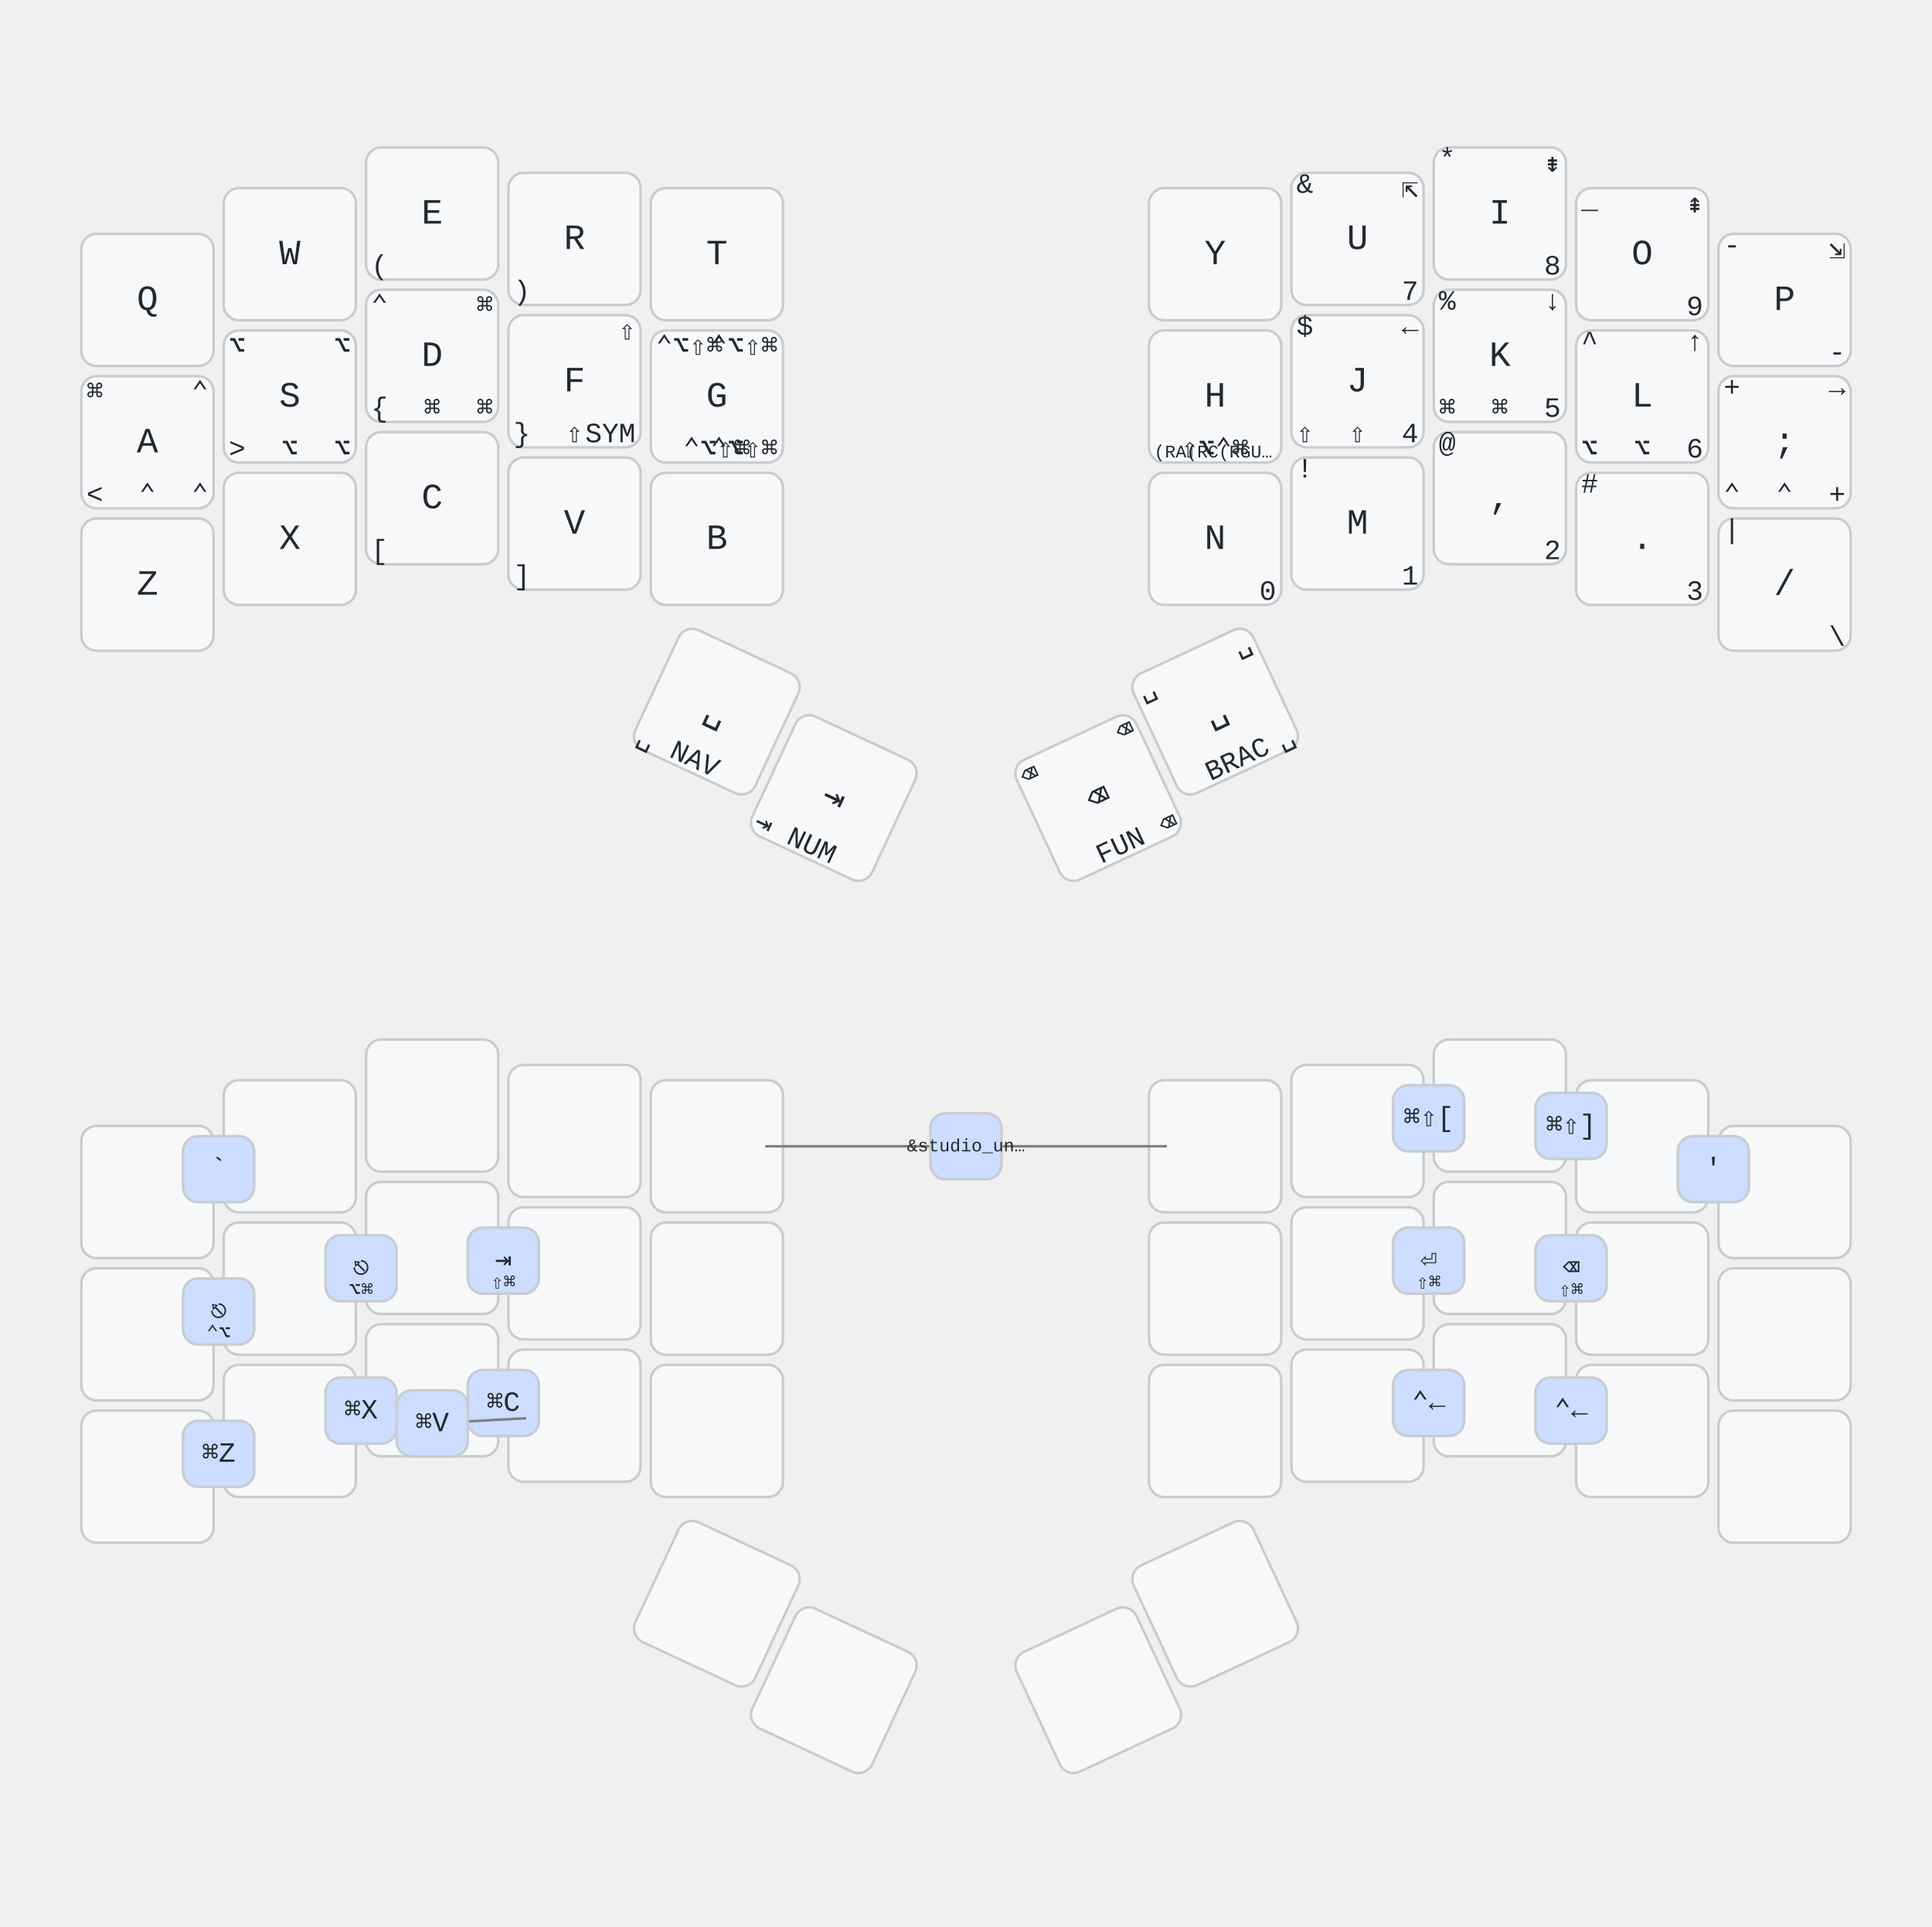
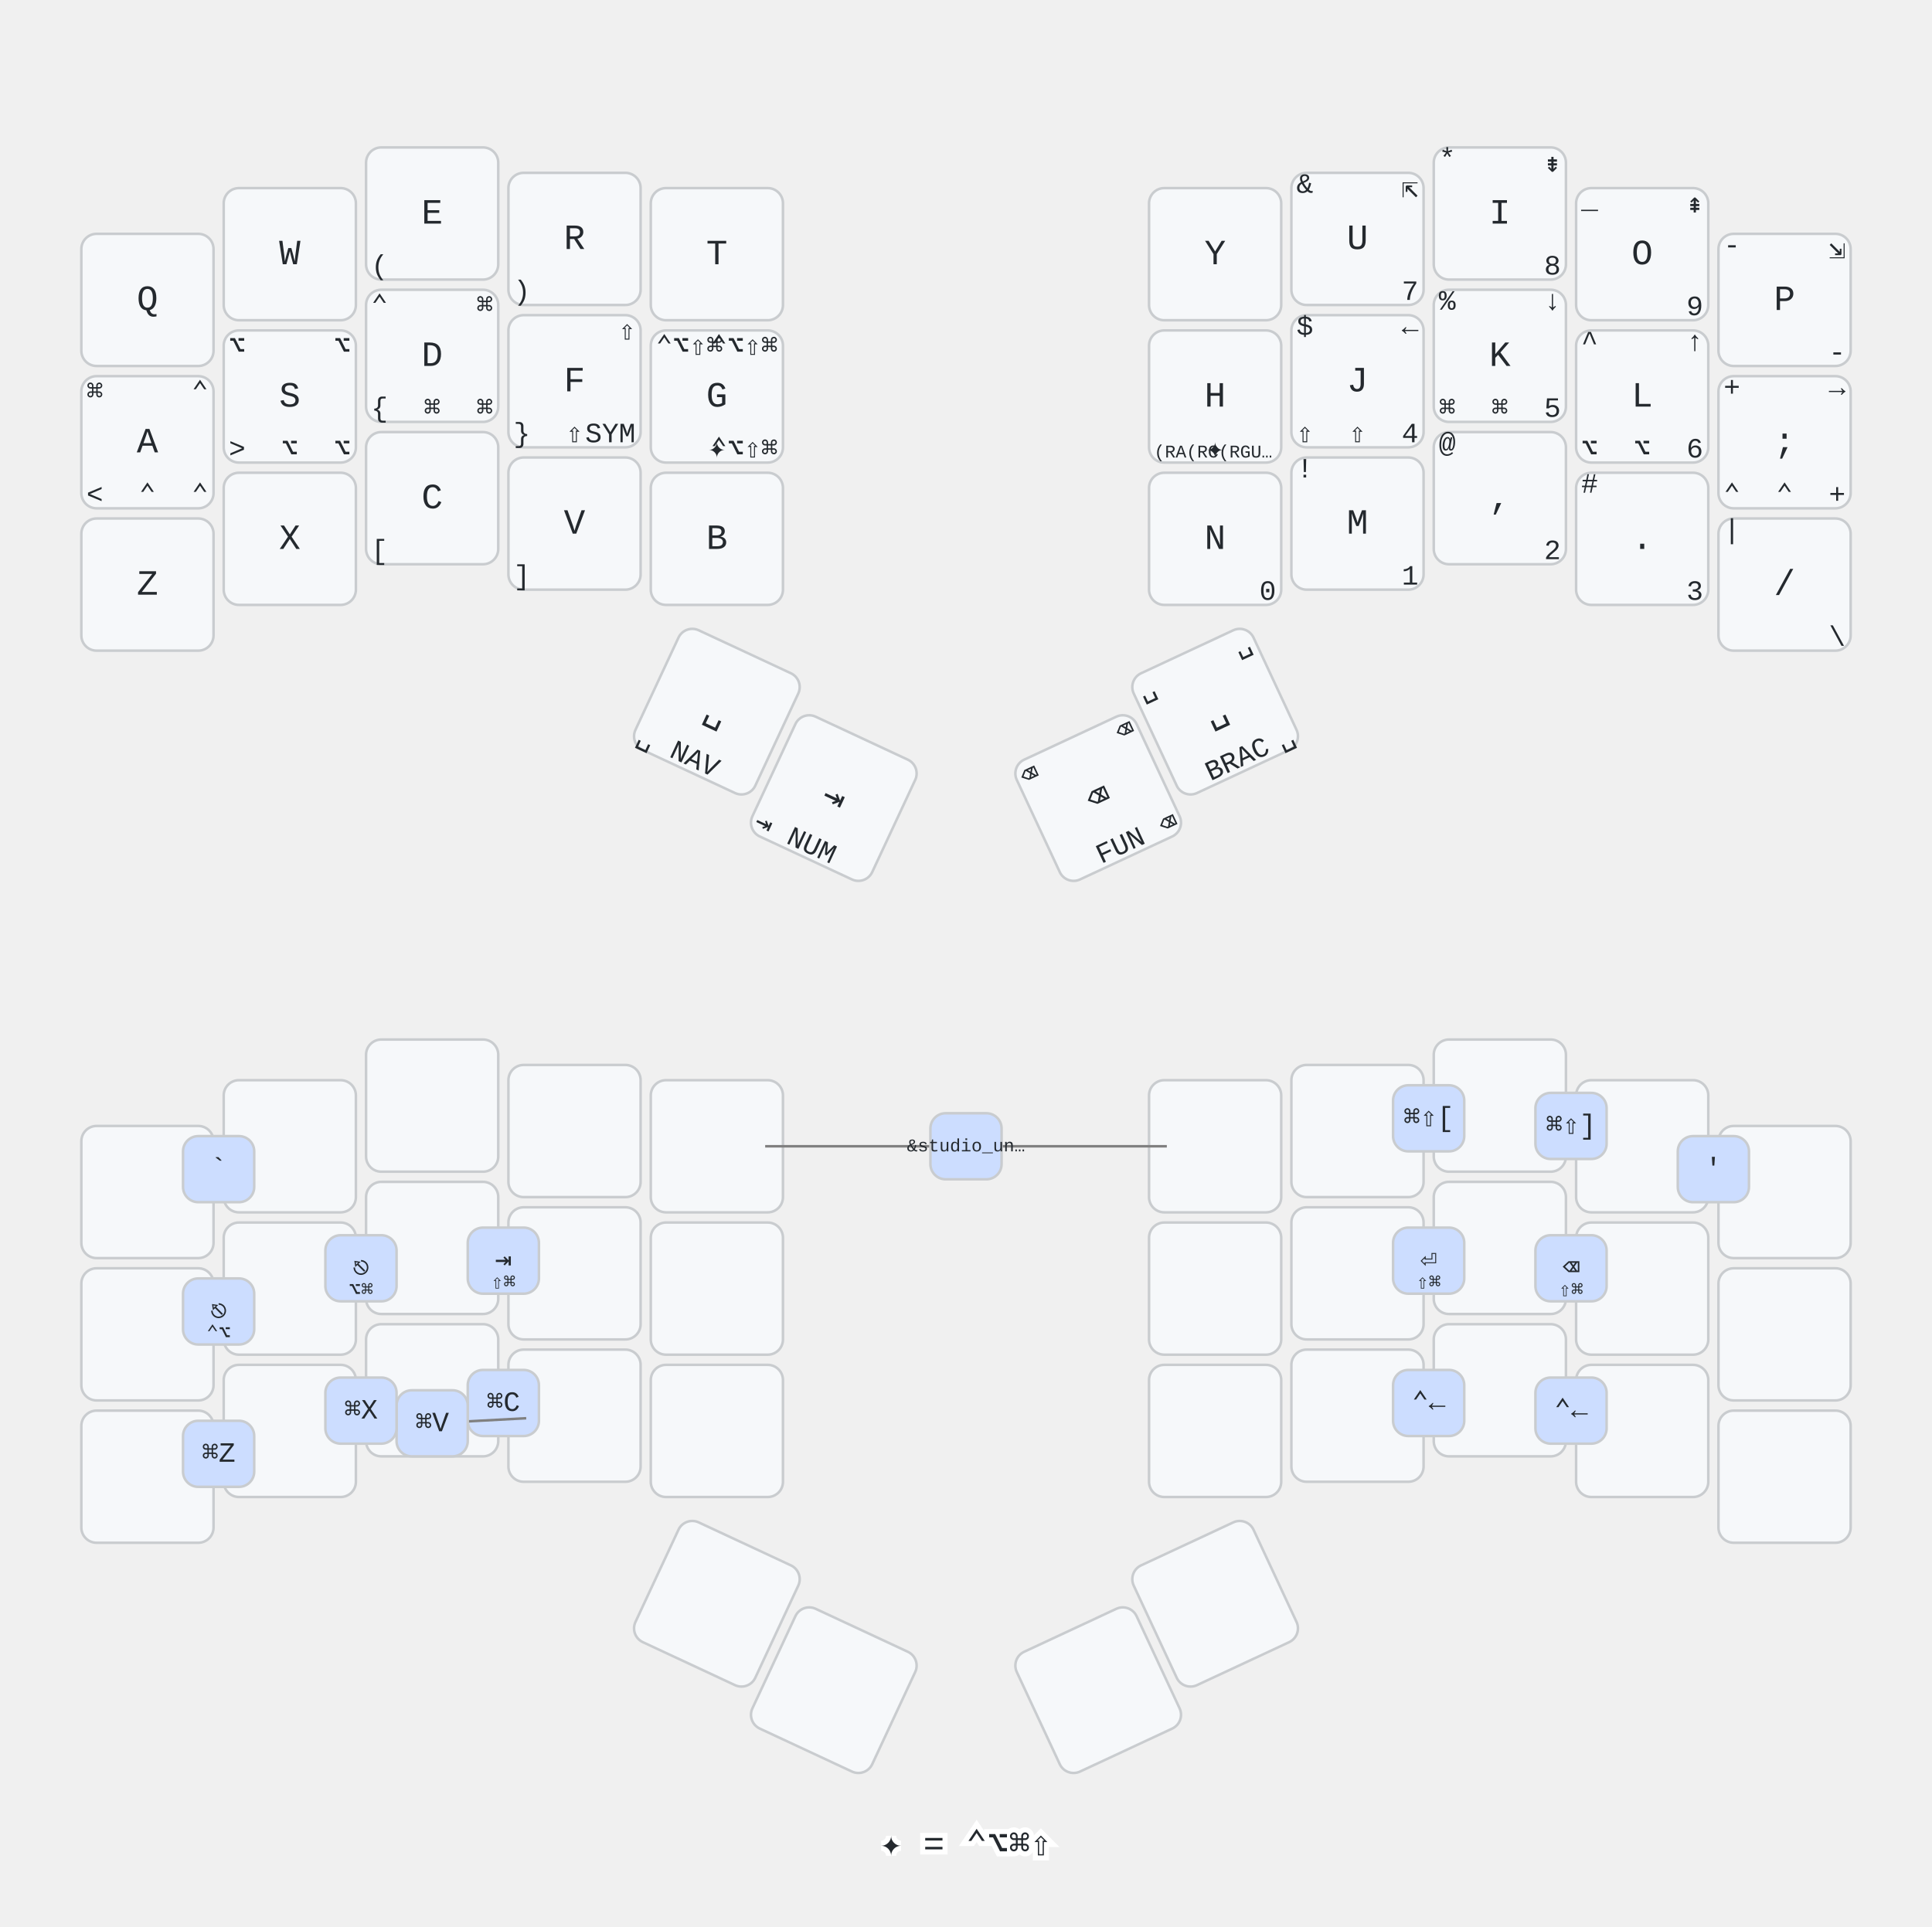
<svg xmlns="http://www.w3.org/2000/svg" width="760" height="758" viewBox="0 0 760 758" class="keymap">
  <style>/* inherit to force styles through use tags */
svg path {
    fill: inherit;
}

/* font and background color specifications */
svg.keymap {
    font-family: SFMono-Regular,Consolas,Liberation Mono,Menlo,monospace;
    font-size: 14px;
    font-kerning: normal;
    text-rendering: optimizeLegibility;
    fill: #24292e;
}

/* default key styling */
rect.key {
    fill: #f6f8fa;
}

rect.key, rect.combo {
    stroke: #c9cccf;
    stroke-width: 1;
}

/* default key side styling, only used is draw_key_sides is set */
rect.side {
    filter: brightness(90%);
}

/* color accent for combo boxes */
rect.combo, rect.combo-separate {
    fill: #cdf;
}

/* color accent for held keys */
rect.held, rect.combo.held {
    fill: #fdd;
}

/* color accent for ghost (optional) keys */
rect.ghost, rect.combo.ghost {
    stroke-dasharray: 4, 4;
    stroke-width: 2;
}

text {
    text-anchor: middle;
    dominant-baseline: middle;
}

/* styling for layer labels */
text.label {
    font-weight: bold;
    text-anchor: start;
    stroke: white;
    stroke-width: 4;
    paint-order: stroke;
}

/* styling for optional footer */
text.footer {
    text-anchor: end;
    dominant-baseline: auto;
    stroke: white;
    stroke-width: 4;
    paint-order: stroke;
}

/* styling for combo tap, and key non-tap label text */
text.combo, text.hold, text.shifted, text.left, text.right, text.tl, text.tr, text.bl, text.br {
    font-size: 11px;
}

text.hold, text.bl, text.br {
    text-anchor: middle;
    dominant-baseline: auto;
}

text.shifted, text.tl, text.tr {
    text-anchor: middle;
    dominant-baseline: hanging;
}

text.left, text.tl, text.bl {
    text-anchor: start;
}

text.right, text.tr, text.br {
    text-anchor: end;
}

text.layer-activator {
    text-decoration: underline;
}

/* styling for hold/shifted label text in combo box */
text.combo.hold, text.combo.shifted, text.combo.left, text.combo.right {
    font-size: 8px;
}

/* lighter symbol for transparent keys */
text.trans {
    fill: #7b7e81;
}

/* styling for combo dendrons */
path.combo {
    stroke-width: 1;
    stroke: gray;
    fill: none;
}

/* Start Tabler Icons Cleanup */
/* cannot use height/width with glyphs */
.icon-tabler &gt; path {
    fill: inherit;
    stroke: inherit;
    stroke-width: 2;
}
/* hide tabler's default box */
.icon-tabler &gt; path[stroke="none"][fill="none"] {
    visibility: hidden;
}
/* End Tabler Icons Cleanup */
+ 
+ text.footer { text-anchor: middle; }
</style>
  <g transform="translate(30, 0)" class="layer-BASE">
    <g transform="translate(0, 56)">
      <g transform="translate(28, 62)" class="key keypos-0">
        <rect rx="6" ry="6" x="-26" y="-26" width="52" height="52" class="key" />
        <text x="0" y="0" class="key tap">Q</text>
      </g>
      <g transform="translate(84, 44)" class="key keypos-1">
        <rect rx="6" ry="6" x="-26" y="-26" width="52" height="52" class="key" />
        <text x="0" y="0" class="key tap">W</text>
      </g>
      <g transform="translate(140, 28)" class="key keypos-2">
        <rect rx="6" ry="6" x="-26" y="-26" width="52" height="52" class="key" />
        <text x="0" y="0" class="key tap">E</text>
        <text x="-24" y="24" class="key bl">(</text>
      </g>
      <g transform="translate(196, 38)" class="key keypos-3">
        <rect rx="6" ry="6" x="-26" y="-26" width="52" height="52" class="key" />
        <text x="0" y="0" class="key tap">R</text>
        <text x="-24" y="24" class="key bl">)</text>
      </g>
      <g transform="translate(252, 44)" class="key keypos-4">
        <rect rx="6" ry="6" x="-26" y="-26" width="52" height="52" class="key" />
        <text x="0" y="0" class="key tap">T</text>
      </g>
      <g transform="translate(448, 44)" class="key keypos-5">
        <rect rx="6" ry="6" x="-26" y="-26" width="52" height="52" class="key" />
        <text x="0" y="0" class="key tap">Y</text>
      </g>
      <g transform="translate(504, 38)" class="key keypos-6">
        <rect rx="6" ry="6" x="-26" y="-26" width="52" height="52" class="key" />
        <text x="0" y="0" class="key tap">U</text>
        <text x="-24" y="-24" class="key tl">&amp;</text>
        <text x="24" y="-24" class="key tr">⇱</text>
        <text x="24" y="24" class="key br">7</text>
      </g>
      <g transform="translate(560, 28)" class="key keypos-7">
        <rect rx="6" ry="6" x="-26" y="-26" width="52" height="52" class="key" />
        <text x="0" y="0" class="key tap">I</text>
        <text x="-24" y="-24" class="key tl">*</text>
        <text x="24" y="-24" class="key tr">⇟</text>
        <text x="24" y="24" class="key br">8</text>
      </g>
      <g transform="translate(616, 44)" class="key keypos-8">
        <rect rx="6" ry="6" x="-26" y="-26" width="52" height="52" class="key" />
        <text x="0" y="0" class="key tap">O</text>
        <text x="-24" y="-24" class="key tl">_</text>
        <text x="24" y="-24" class="key tr">⇞</text>
        <text x="24" y="24" class="key br">9</text>
      </g>
      <g transform="translate(672, 62)" class="key keypos-9">
        <rect rx="6" ry="6" x="-26" y="-26" width="52" height="52" class="key" />
        <text x="0" y="0" class="key tap">P</text>
        <text x="-24" y="-24" class="key tl">-</text>
        <text x="24" y="-24" class="key tr">⇲</text>
        <text x="24" y="24" class="key br">-</text>
      </g>
      <g transform="translate(28, 118)" class="key keypos-10">
        <rect rx="6" ry="6" x="-26" y="-26" width="52" height="52" class="key" />
        <text x="0" y="0" class="key tap">A</text>
        <text x="0" y="24" class="key hold">⌃</text>
        <text x="-24" y="-24" class="key tl">⌘</text>
        <text x="24" y="-24" class="key tr">⌃</text>
        <text x="-24" y="24" class="key bl">&lt;</text>
        <text x="24" y="24" class="key br">⌃</text>
      </g>
      <g transform="translate(84, 100)" class="key keypos-11">
        <rect rx="6" ry="6" x="-26" y="-26" width="52" height="52" class="key" />
        <text x="0" y="0" class="key tap">S</text>
        <text x="0" y="24" class="key hold">⌥</text>
        <text x="-24" y="-24" class="key tl">⌥</text>
        <text x="24" y="-24" class="key tr">⌥</text>
        <text x="-24" y="24" class="key bl">&gt;</text>
        <text x="24" y="24" class="key br">⌥</text>
      </g>
      <g transform="translate(140, 84)" class="key keypos-12">
        <rect rx="6" ry="6" x="-26" y="-26" width="52" height="52" class="key" />
        <text x="0" y="0" class="key tap">D</text>
        <text x="0" y="24" class="key hold">⌘</text>
        <text x="-24" y="-24" class="key tl">⌃</text>
        <text x="24" y="-24" class="key tr">⌘</text>
        <text x="-24" y="24" class="key bl">{</text>
        <text x="24" y="24" class="key br">⌘</text>
      </g>
      <g transform="translate(196, 94)" class="key keypos-13">
        <rect rx="6" ry="6" x="-26" y="-26" width="52" height="52" class="key" />
        <text x="0" y="0" class="key tap">F</text>
        <text x="0" y="24" class="key hold">⇧</text>
        <text x="24" y="-24" class="key tr">⇧</text>
        <text x="-24" y="24" class="key bl">}</text>
        <text x="24" y="24" class="key br">SYM</text>
      </g>
      <g transform="translate(252, 100)" class="key keypos-14">
        <rect rx="6" ry="6" x="-26" y="-26" width="52" height="52" class="key" />
        <text x="0" y="0" class="key tap">G</text>
-         <text x="0" y="24" class="key hold">⌃⌥⇧⌘</text>
+         <text x="0" y="24" class="key hold">✦</text>
        <text x="-24" y="-24" class="key tl">⌃⌥⇧⌘</text>
        <text x="24" y="-24" class="key tr">⌃⌥⇧⌘</text>
        <text x="24" y="24" class="key br">⌃⌥⇧⌘</text>
      </g>
      <g transform="translate(448, 100)" class="key keypos-15">
        <rect rx="6" ry="6" x="-26" y="-26" width="52" height="52" class="key" />
        <text x="0" y="0" class="key tap">H</text>
-         <text x="0" y="24" class="key hold">⇧⌥⌃⌘</text>
+         <text x="0" y="24" class="key hold">✦</text>
        <text x="-24" y="24" class="key bl">
          <tspan style="font-size: 64%">(RA(RC(RGU…</tspan>
        </text>
      </g>
      <g transform="translate(504, 94)" class="key keypos-16">
        <rect rx="6" ry="6" x="-26" y="-26" width="52" height="52" class="key" />
        <text x="0" y="0" class="key tap">J</text>
        <text x="0" y="24" class="key hold">⇧</text>
        <text x="-24" y="-24" class="key tl">$</text>
        <text x="24" y="-24" class="key tr">←</text>
        <text x="-24" y="24" class="key bl">⇧</text>
        <text x="24" y="24" class="key br">4</text>
      </g>
      <g transform="translate(560, 84)" class="key keypos-17">
        <rect rx="6" ry="6" x="-26" y="-26" width="52" height="52" class="key" />
        <text x="0" y="0" class="key tap">K</text>
        <text x="0" y="24" class="key hold">⌘</text>
        <text x="-24" y="-24" class="key tl">%</text>
        <text x="24" y="-24" class="key tr">↓</text>
        <text x="-24" y="24" class="key bl">⌘</text>
        <text x="24" y="24" class="key br">5</text>
      </g>
      <g transform="translate(616, 100)" class="key keypos-18">
        <rect rx="6" ry="6" x="-26" y="-26" width="52" height="52" class="key" />
        <text x="0" y="0" class="key tap">L</text>
        <text x="0" y="24" class="key hold">⌥</text>
        <text x="-24" y="-24" class="key tl">^</text>
        <text x="24" y="-24" class="key tr">↑</text>
        <text x="-24" y="24" class="key bl">⌥</text>
        <text x="24" y="24" class="key br">6</text>
      </g>
      <g transform="translate(672, 118)" class="key keypos-19">
        <rect rx="6" ry="6" x="-26" y="-26" width="52" height="52" class="key" />
        <text x="0" y="0" class="key tap">;</text>
        <text x="0" y="24" class="key hold">⌃</text>
        <text x="-24" y="-24" class="key tl">+</text>
        <text x="24" y="-24" class="key tr">→</text>
        <text x="-24" y="24" class="key bl">⌃</text>
        <text x="24" y="24" class="key br">+</text>
      </g>
      <g transform="translate(28, 174)" class="key keypos-20">
        <rect rx="6" ry="6" x="-26" y="-26" width="52" height="52" class="key" />
        <text x="0" y="0" class="key tap">Z</text>
      </g>
      <g transform="translate(84, 156)" class="key keypos-21">
        <rect rx="6" ry="6" x="-26" y="-26" width="52" height="52" class="key" />
        <text x="0" y="0" class="key tap">X</text>
      </g>
      <g transform="translate(140, 140)" class="key keypos-22">
        <rect rx="6" ry="6" x="-26" y="-26" width="52" height="52" class="key" />
        <text x="0" y="0" class="key tap">C</text>
        <text x="-24" y="24" class="key bl">[</text>
      </g>
      <g transform="translate(196, 150)" class="key keypos-23">
        <rect rx="6" ry="6" x="-26" y="-26" width="52" height="52" class="key" />
        <text x="0" y="0" class="key tap">V</text>
        <text x="-24" y="24" class="key bl">]</text>
      </g>
      <g transform="translate(252, 156)" class="key keypos-24">
        <rect rx="6" ry="6" x="-26" y="-26" width="52" height="52" class="key" />
        <text x="0" y="0" class="key tap">B</text>
      </g>
      <g transform="translate(448, 156)" class="key keypos-25">
        <rect rx="6" ry="6" x="-26" y="-26" width="52" height="52" class="key" />
        <text x="0" y="0" class="key tap">N</text>
        <text x="24" y="24" class="key br">0</text>
      </g>
      <g transform="translate(504, 150)" class="key keypos-26">
        <rect rx="6" ry="6" x="-26" y="-26" width="52" height="52" class="key" />
        <text x="0" y="0" class="key tap">M</text>
        <text x="-24" y="-24" class="key tl">!</text>
        <text x="24" y="24" class="key br">1</text>
      </g>
      <g transform="translate(560, 140)" class="key keypos-27">
        <rect rx="6" ry="6" x="-26" y="-26" width="52" height="52" class="key" />
        <text x="0" y="0" class="key tap">,</text>
        <text x="-24" y="-24" class="key tl">@</text>
        <text x="24" y="24" class="key br">2</text>
      </g>
      <g transform="translate(616, 156)" class="key keypos-28">
        <rect rx="6" ry="6" x="-26" y="-26" width="52" height="52" class="key" />
        <text x="0" y="0" class="key tap">.</text>
        <text x="-24" y="-24" class="key tl">#</text>
        <text x="24" y="24" class="key br">3</text>
      </g>
      <g transform="translate(672, 174)" class="key keypos-29">
        <rect rx="6" ry="6" x="-26" y="-26" width="52" height="52" class="key" />
        <text x="0" y="0" class="key tap">/</text>
        <text x="-24" y="-24" class="key tl">|</text>
        <text x="24" y="24" class="key br">\</text>
      </g>
      <g transform="translate(252, 224) rotate(25.0)" class="key keypos-30">
        <rect rx="6" ry="6" x="-26" y="-26" width="52" height="52" class="key" />
        <text x="0" y="0" class="key tap">␣</text>
        <text x="0" y="24" class="key hold">NAV</text>
        <text x="-24" y="24" class="key bl">␣</text>
      </g>
      <g transform="translate(298, 258) rotate(25.0)" class="key keypos-31">
        <rect rx="6" ry="6" x="-26" y="-26" width="52" height="52" class="key" />
        <text x="0" y="0" class="key tap">⇥</text>
        <text x="0" y="24" class="key hold">NUM</text>
        <text x="-24" y="24" class="key bl">⇥</text>
      </g>
      <g transform="translate(402, 258) rotate(-25.0)" class="key keypos-32">
        <rect rx="6" ry="6" x="-26" y="-26" width="52" height="52" class="key" />
        <text x="0" y="0" class="key tap">⌫</text>
        <text x="0" y="24" class="key hold">FUN</text>
        <text x="-24" y="-24" class="key tl">⌫</text>
        <text x="24" y="-24" class="key tr">⌫</text>
        <text x="24" y="24" class="key br">⌫</text>
      </g>
      <g transform="translate(448, 224) rotate(-25.0)" class="key keypos-33">
        <rect rx="6" ry="6" x="-26" y="-26" width="52" height="52" class="key" />
        <text x="0" y="0" class="key tap">␣</text>
        <text x="0" y="24" class="key hold">BRAC</text>
        <text x="-24" y="-24" class="key tl">␣</text>
        <text x="24" y="-24" class="key tr">␣</text>
        <text x="24" y="24" class="key br">␣</text>
      </g>
    </g>
  </g>
  <g transform="translate(30, 351)" class="layer-Combos">
    <g transform="translate(0, 56)">
      <g transform="translate(28, 62)" class="key keypos-0">
        <rect rx="6" ry="6" x="-26" y="-26" width="52" height="52" class="key" />
      </g>
      <g transform="translate(84, 44)" class="key keypos-1">
        <rect rx="6" ry="6" x="-26" y="-26" width="52" height="52" class="key" />
      </g>
      <g transform="translate(140, 28)" class="key keypos-2">
        <rect rx="6" ry="6" x="-26" y="-26" width="52" height="52" class="key" />
      </g>
      <g transform="translate(196, 38)" class="key keypos-3">
        <rect rx="6" ry="6" x="-26" y="-26" width="52" height="52" class="key" />
      </g>
      <g transform="translate(252, 44)" class="key keypos-4">
        <rect rx="6" ry="6" x="-26" y="-26" width="52" height="52" class="key" />
      </g>
      <g transform="translate(448, 44)" class="key keypos-5">
        <rect rx="6" ry="6" x="-26" y="-26" width="52" height="52" class="key" />
      </g>
      <g transform="translate(504, 38)" class="key keypos-6">
        <rect rx="6" ry="6" x="-26" y="-26" width="52" height="52" class="key" />
      </g>
      <g transform="translate(560, 28)" class="key keypos-7">
        <rect rx="6" ry="6" x="-26" y="-26" width="52" height="52" class="key" />
      </g>
      <g transform="translate(616, 44)" class="key keypos-8">
        <rect rx="6" ry="6" x="-26" y="-26" width="52" height="52" class="key" />
      </g>
      <g transform="translate(672, 62)" class="key keypos-9">
        <rect rx="6" ry="6" x="-26" y="-26" width="52" height="52" class="key" />
      </g>
      <g transform="translate(28, 118)" class="key keypos-10">
        <rect rx="6" ry="6" x="-26" y="-26" width="52" height="52" class="key" />
      </g>
      <g transform="translate(84, 100)" class="key keypos-11">
        <rect rx="6" ry="6" x="-26" y="-26" width="52" height="52" class="key" />
      </g>
      <g transform="translate(140, 84)" class="key keypos-12">
        <rect rx="6" ry="6" x="-26" y="-26" width="52" height="52" class="key" />
      </g>
      <g transform="translate(196, 94)" class="key keypos-13">
        <rect rx="6" ry="6" x="-26" y="-26" width="52" height="52" class="key" />
      </g>
      <g transform="translate(252, 100)" class="key keypos-14">
        <rect rx="6" ry="6" x="-26" y="-26" width="52" height="52" class="key" />
      </g>
      <g transform="translate(448, 100)" class="key keypos-15">
        <rect rx="6" ry="6" x="-26" y="-26" width="52" height="52" class="key" />
      </g>
      <g transform="translate(504, 94)" class="key keypos-16">
        <rect rx="6" ry="6" x="-26" y="-26" width="52" height="52" class="key" />
      </g>
      <g transform="translate(560, 84)" class="key keypos-17">
        <rect rx="6" ry="6" x="-26" y="-26" width="52" height="52" class="key" />
      </g>
      <g transform="translate(616, 100)" class="key keypos-18">
        <rect rx="6" ry="6" x="-26" y="-26" width="52" height="52" class="key" />
      </g>
      <g transform="translate(672, 118)" class="key keypos-19">
        <rect rx="6" ry="6" x="-26" y="-26" width="52" height="52" class="key" />
      </g>
      <g transform="translate(28, 174)" class="key keypos-20">
        <rect rx="6" ry="6" x="-26" y="-26" width="52" height="52" class="key" />
      </g>
      <g transform="translate(84, 156)" class="key keypos-21">
        <rect rx="6" ry="6" x="-26" y="-26" width="52" height="52" class="key" />
      </g>
      <g transform="translate(140, 140)" class="key keypos-22">
        <rect rx="6" ry="6" x="-26" y="-26" width="52" height="52" class="key" />
      </g>
      <g transform="translate(196, 150)" class="key keypos-23">
        <rect rx="6" ry="6" x="-26" y="-26" width="52" height="52" class="key" />
      </g>
      <g transform="translate(252, 156)" class="key keypos-24">
        <rect rx="6" ry="6" x="-26" y="-26" width="52" height="52" class="key" />
      </g>
      <g transform="translate(448, 156)" class="key keypos-25">
        <rect rx="6" ry="6" x="-26" y="-26" width="52" height="52" class="key" />
      </g>
      <g transform="translate(504, 150)" class="key keypos-26">
        <rect rx="6" ry="6" x="-26" y="-26" width="52" height="52" class="key" />
      </g>
      <g transform="translate(560, 140)" class="key keypos-27">
        <rect rx="6" ry="6" x="-26" y="-26" width="52" height="52" class="key" />
      </g>
      <g transform="translate(616, 156)" class="key keypos-28">
        <rect rx="6" ry="6" x="-26" y="-26" width="52" height="52" class="key" />
      </g>
      <g transform="translate(672, 174)" class="key keypos-29">
        <rect rx="6" ry="6" x="-26" y="-26" width="52" height="52" class="key" />
      </g>
      <g transform="translate(252, 224) rotate(25.0)" class="key keypos-30">
        <rect rx="6" ry="6" x="-26" y="-26" width="52" height="52" class="key" />
      </g>
      <g transform="translate(298, 258) rotate(25.0)" class="key keypos-31">
        <rect rx="6" ry="6" x="-26" y="-26" width="52" height="52" class="key" />
      </g>
      <g transform="translate(402, 258) rotate(-25.0)" class="key keypos-32">
        <rect rx="6" ry="6" x="-26" y="-26" width="52" height="52" class="key" />
      </g>
      <g transform="translate(448, 224) rotate(-25.0)" class="key keypos-33">
        <rect rx="6" ry="6" x="-26" y="-26" width="52" height="52" class="key" />
      </g>
      <g class="combo combopos-0">
        <rect rx="6" ry="6" x="42" y="96" width="28" height="26" class="combo" />
        <text x="56" y="109" class="combo tap">⎋</text>
        <text x="56" y="120" class="combo hold">⌃⌥</text>
      </g>
      <g class="combo combopos-1">
        <rect rx="6" ry="6" x="98" y="79" width="28" height="26" class="combo" />
        <text x="112" y="92" class="combo tap">⎋</text>
        <text x="112" y="103" class="combo hold">⌥⌘</text>
      </g>
      <g class="combo combopos-2">
        <rect rx="6" ry="6" x="154" y="76" width="28" height="26" class="combo" />
        <text x="168" y="89" class="combo tap">⇥</text>
        <text x="168" y="100" class="combo hold">⇧⌘</text>
      </g>
      <g class="combo combopos-3">
        <rect rx="6" ry="6" x="518" y="76" width="28" height="26" class="combo" />
        <text x="532" y="89" class="combo tap">⏎</text>
        <text x="532" y="100" class="combo hold">⇧⌘</text>
      </g>
      <g class="combo combopos-4">
        <rect rx="6" ry="6" x="574" y="79" width="28" height="26" class="combo" />
        <text x="588" y="92" class="combo tap">⌫</text>
        <text x="588" y="103" class="combo hold">⇧⌘</text>
      </g>
      <g class="combo combopos-5">
        <rect rx="6" ry="6" x="518" y="132" width="28" height="26" class="combo" />
        <text x="532" y="145" class="combo tap">⌃←</text>
      </g>
      <g class="combo combopos-6">
        <rect rx="6" ry="6" x="574" y="135" width="28" height="26" class="combo" />
        <text x="588" y="148" class="combo tap">⌃←</text>
      </g>
      <g class="combo combopos-7">
        <rect rx="6" ry="6" x="518" y="20" width="28" height="26" class="combo" />
        <text x="532" y="33" class="combo tap">⌘⇧[</text>
      </g>
      <g class="combo combopos-8">
        <rect rx="6" ry="6" x="574" y="23" width="28" height="26" class="combo" />
        <text x="588" y="36" class="combo tap">⌘⇧]</text>
      </g>
      <g class="combo combopos-9">
        <rect rx="6" ry="6" x="154" y="132" width="28" height="26" class="combo" />
        <text x="168" y="145" class="combo tap">⌘C</text>
      </g>
      <g class="combo combopos-10">
        <path d="M140,153 l-37,2" class="combo" />
        <path d="M140,153 l37,-2" class="combo" />
        <rect rx="6" ry="6" x="126" y="140" width="28" height="26" class="combo" />
        <text x="140" y="153" class="combo tap">⌘V</text>
      </g>
      <g class="combo combopos-11">
        <rect rx="6" ry="6" x="98" y="135" width="28" height="26" class="combo" />
        <text x="112" y="148" class="combo tap">⌘X</text>
      </g>
      <g class="combo combopos-12">
        <rect rx="6" ry="6" x="42" y="152" width="28" height="26" class="combo" />
        <text x="56" y="165" class="combo tap">⌘Z</text>
      </g>
      <g class="combo combopos-13">
        <path d="M350,44 l-79,0" class="combo" />
        <path d="M350,44 l79,0" class="combo" />
        <rect rx="6" ry="6" x="336" y="31" width="28" height="26" class="combo" />
        <text x="350" y="44" class="combo tap">
          <tspan style="font-size: 64%">&amp;studio_un…</tspan>
        </text>
      </g>
      <g class="combo combopos-14">
        <rect rx="6" ry="6" x="42" y="40" width="28" height="26" class="combo" />
        <text x="56" y="53" class="combo tap">`</text>
      </g>
      <g class="combo combopos-15">
        <rect rx="6" ry="6" x="630" y="40" width="28" height="26" class="combo" />
        <text x="644" y="53" class="combo tap">'</text>
      </g>
    </g>
  </g>
+   <text x="50%" y="730.0" class="footer">✦ = ⌃⌥⌘⇧</text>
</svg>
